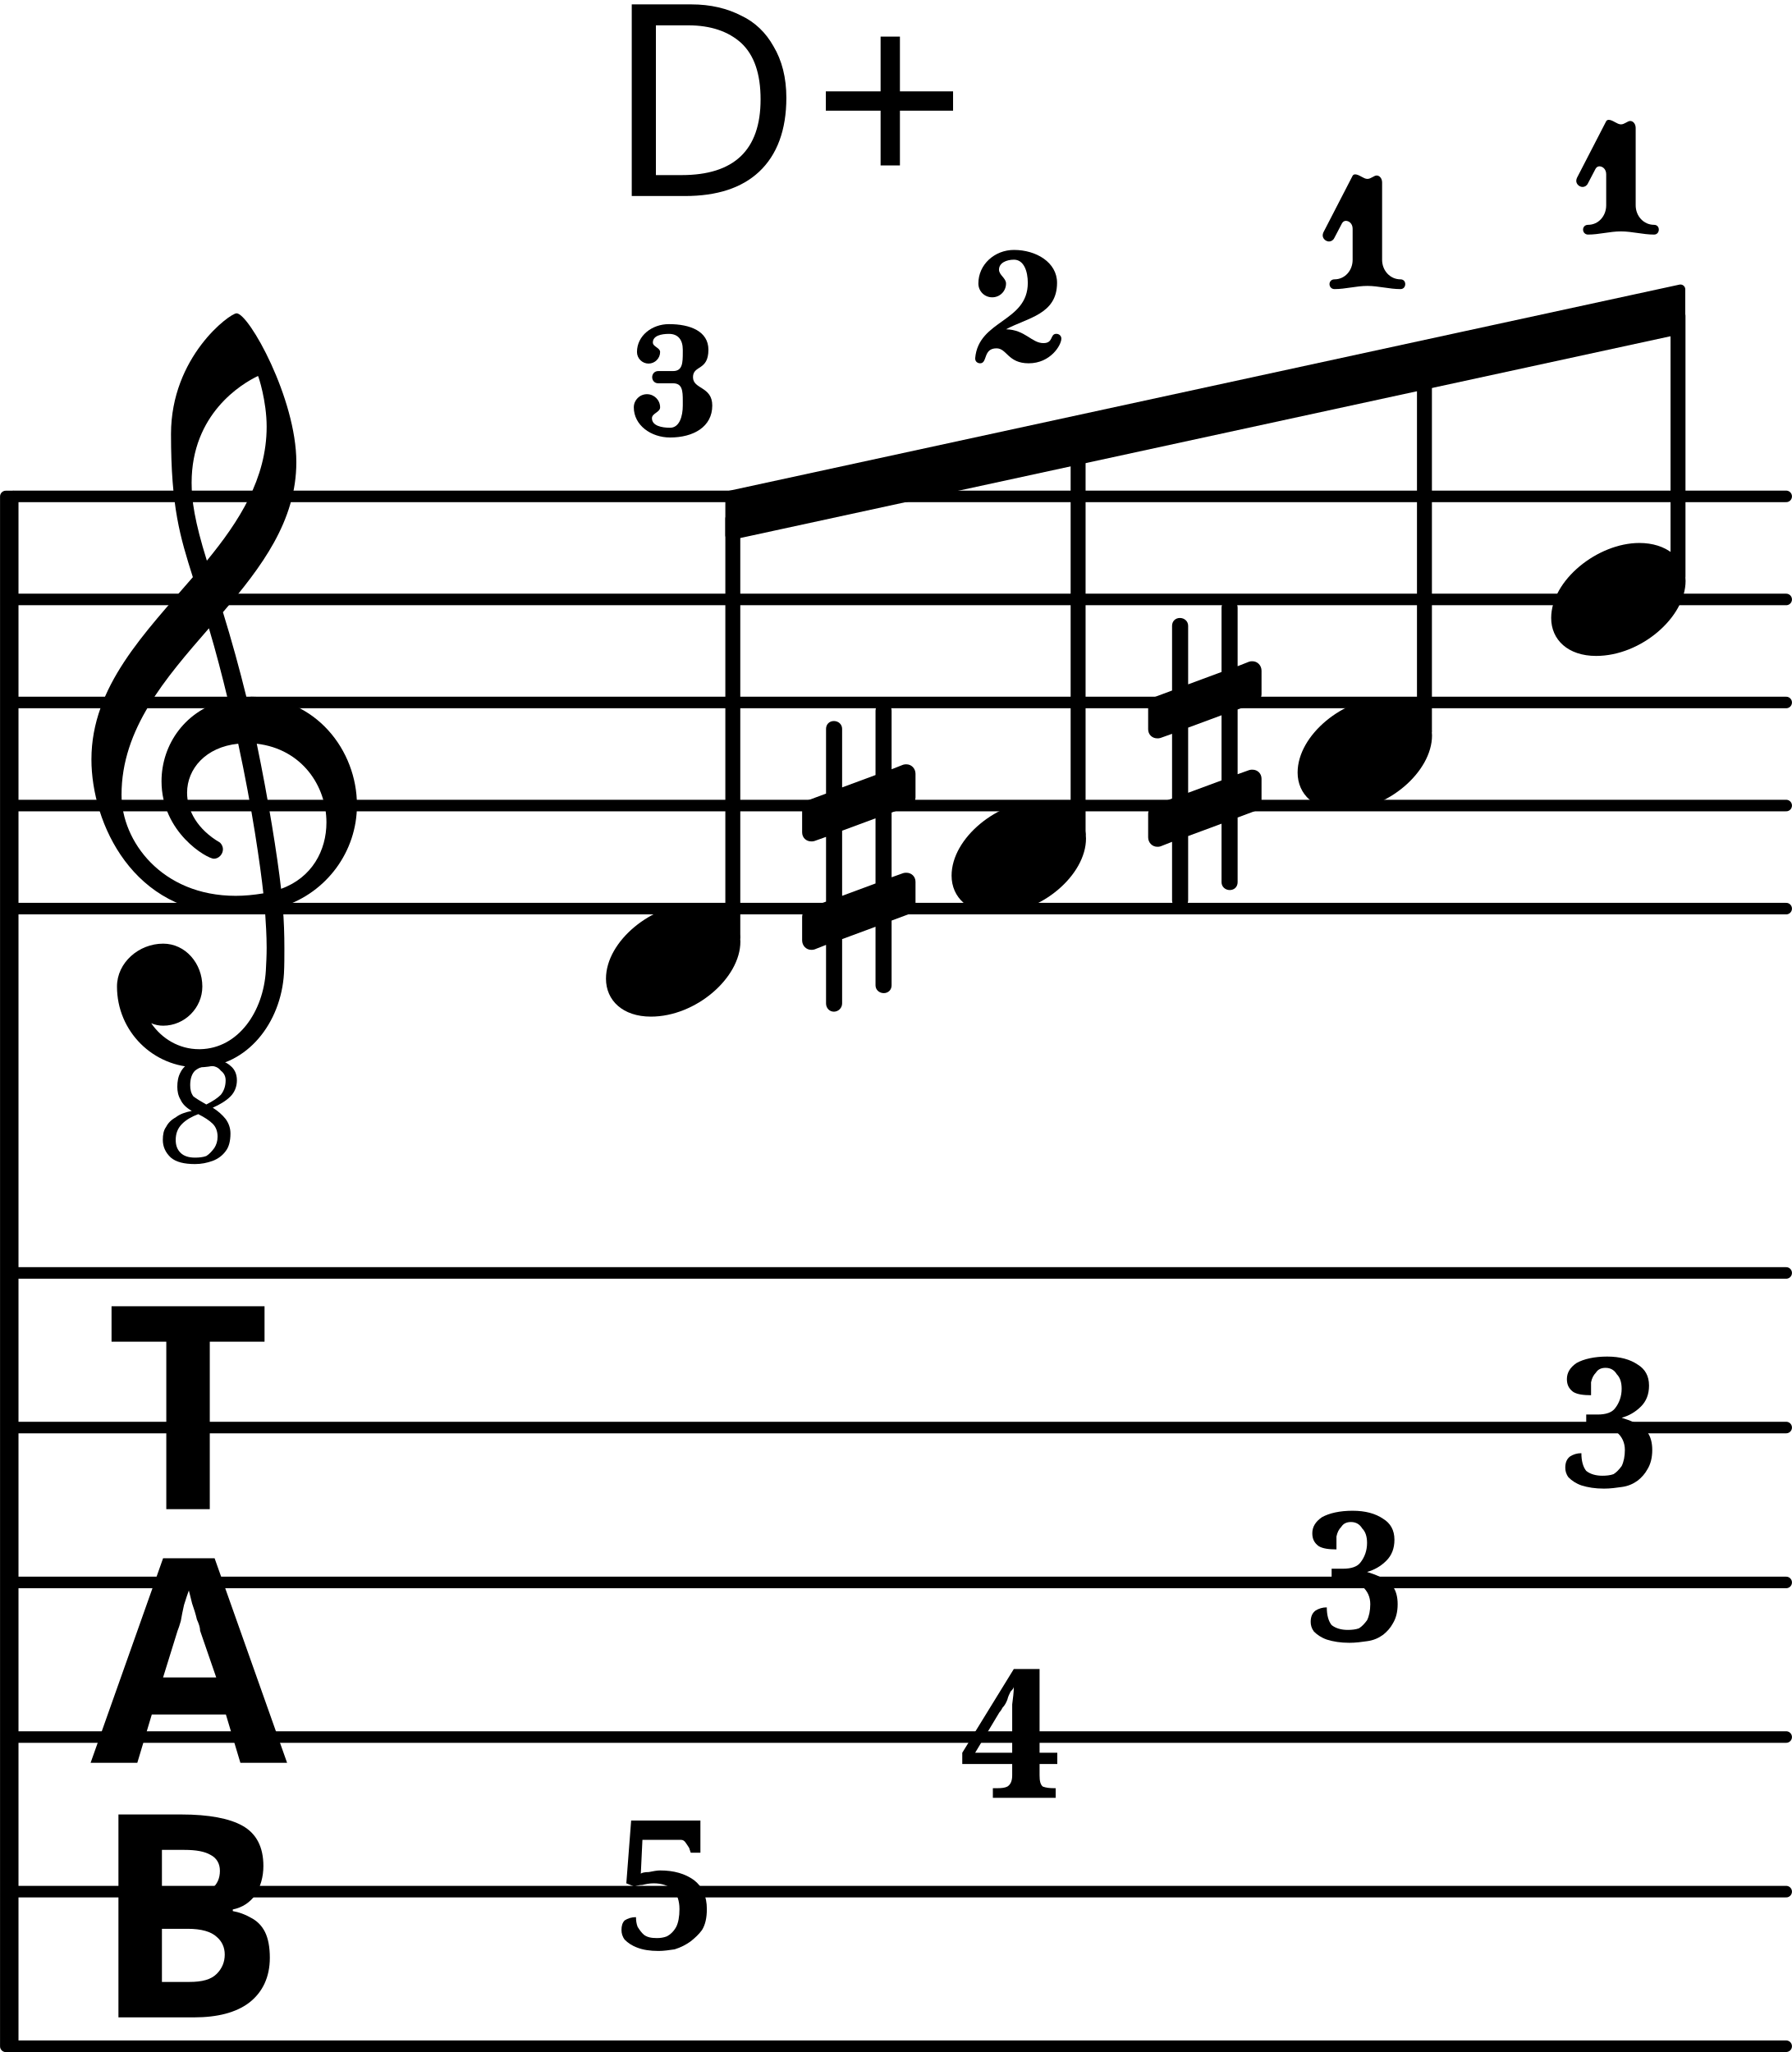
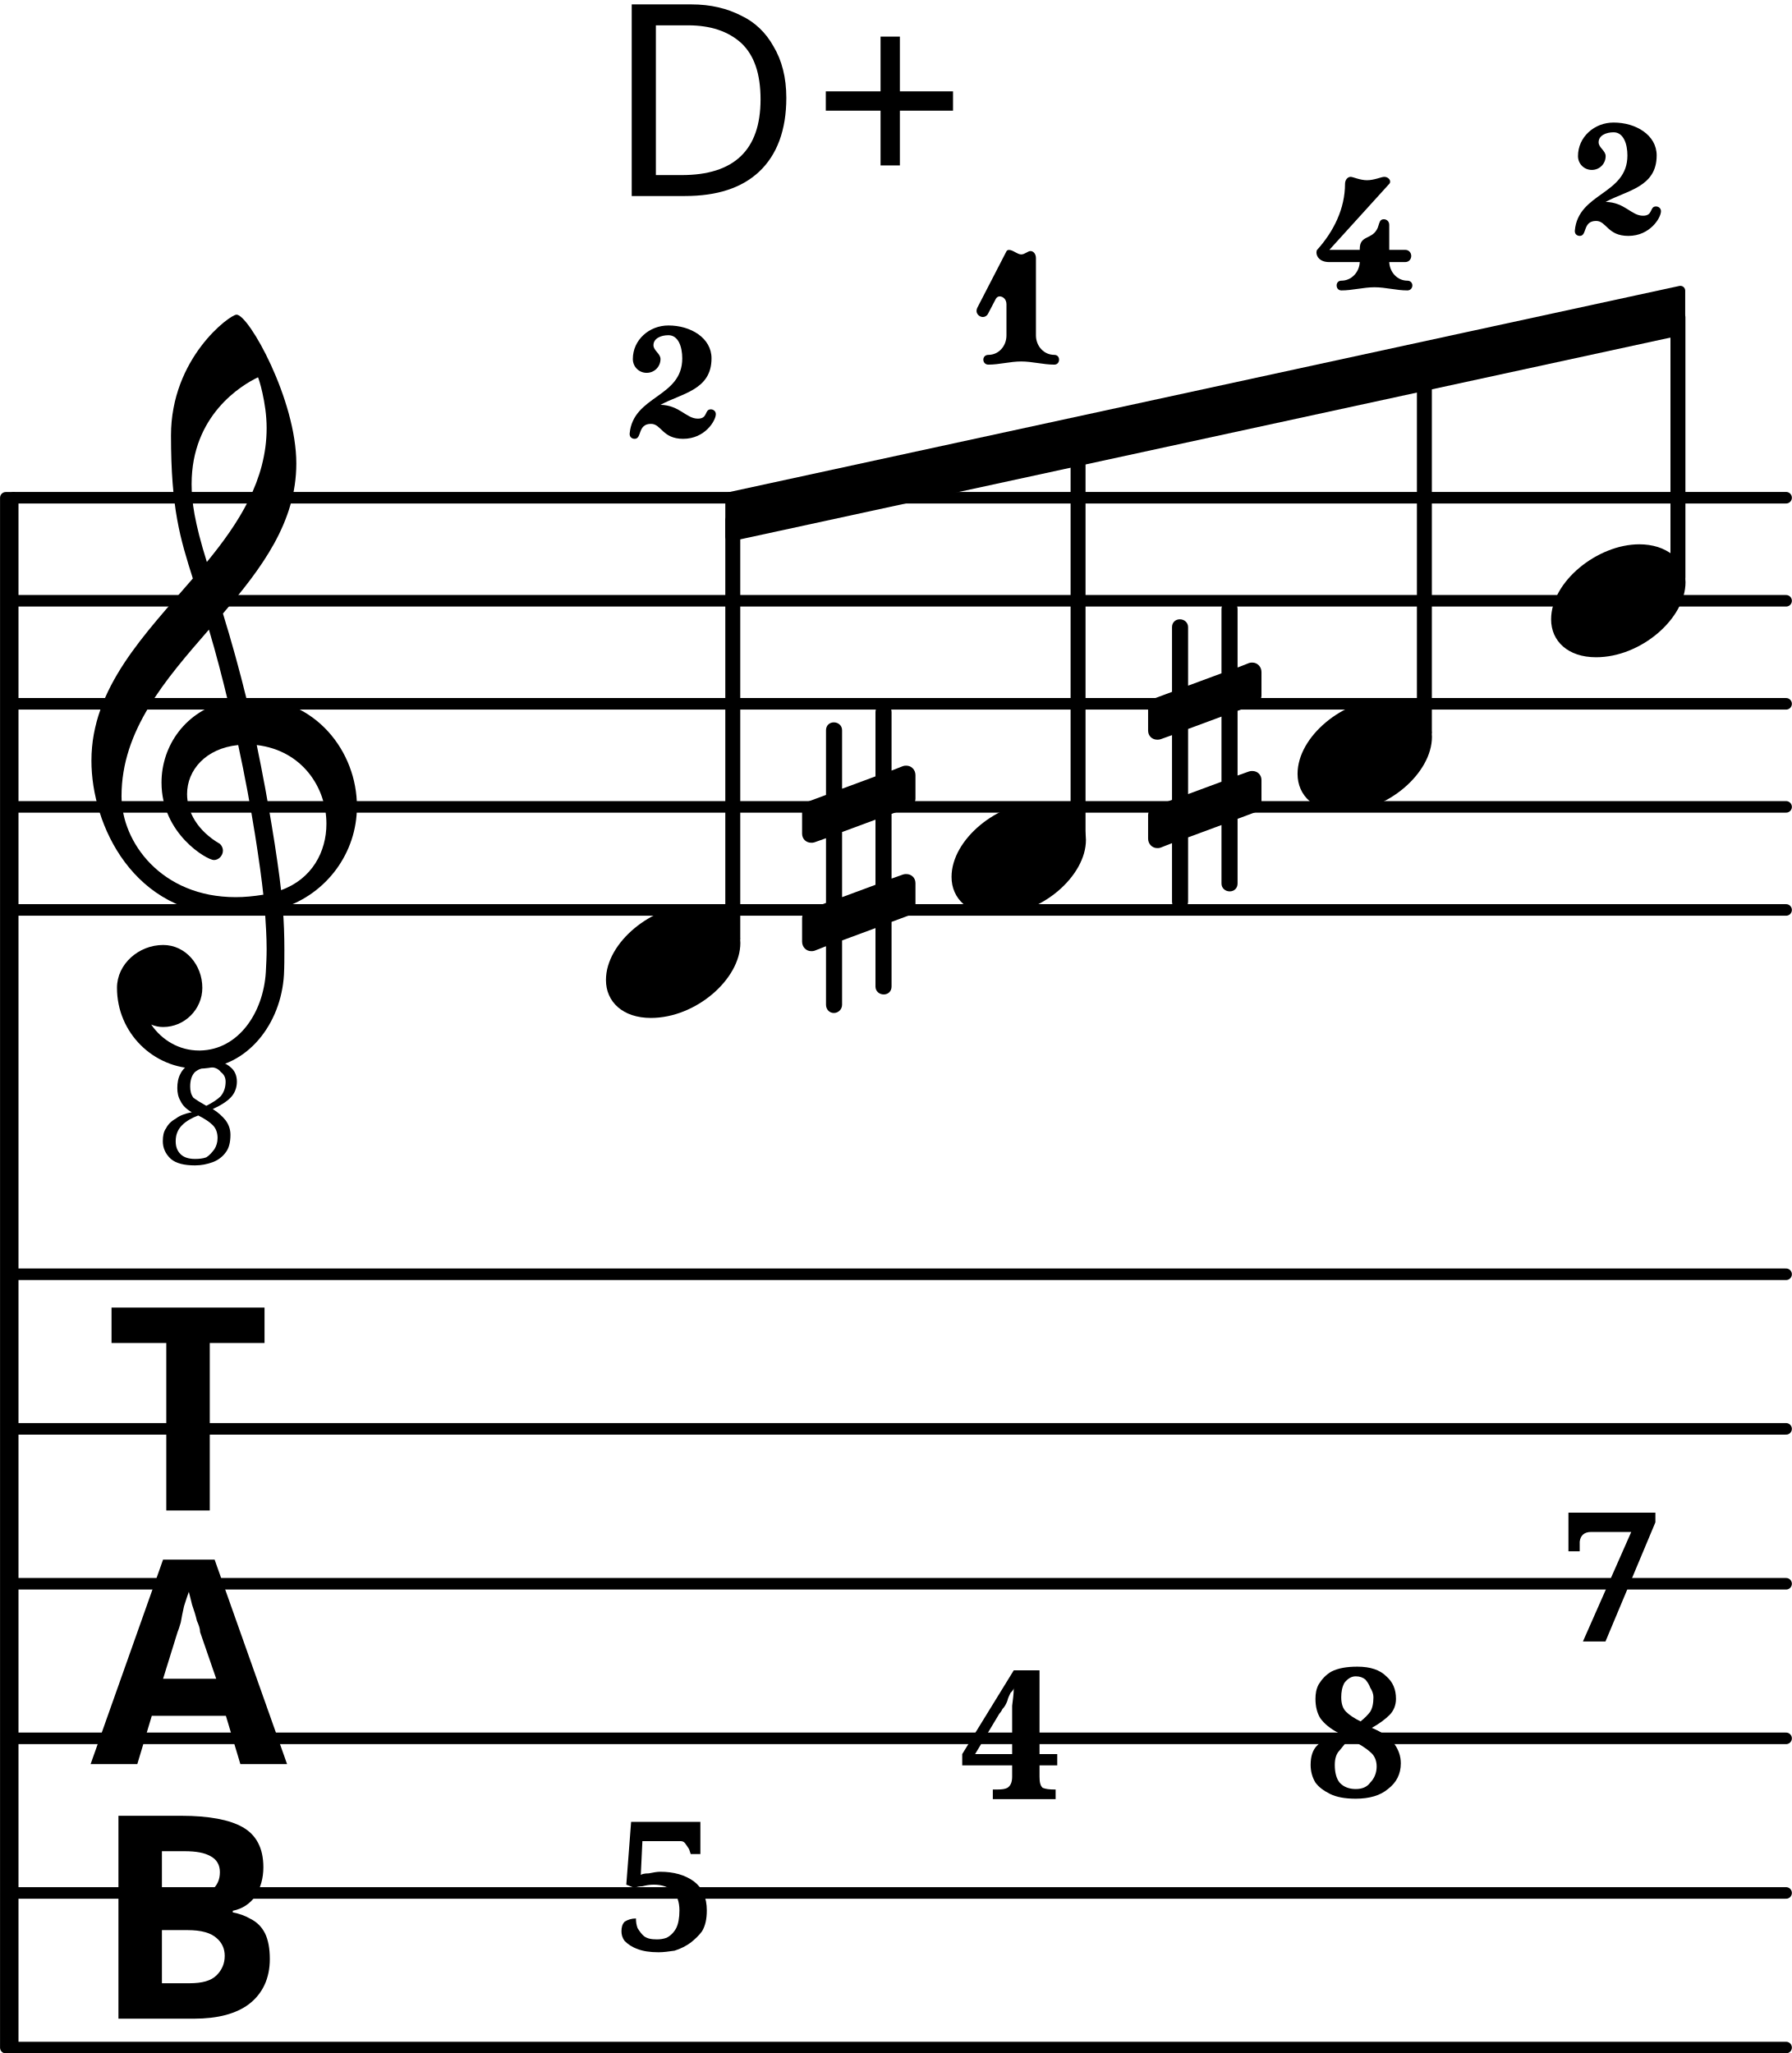
- <svg xmlns="http://www.w3.org/2000/svg" preserveAspectRatio="xMidYMid meet" viewBox="-0.079 -4.914 17.38 19.91">
+ <svg xmlns="http://www.w3.org/2000/svg" preserveAspectRatio="xMidYMid meet" viewBox="-0.079 -4.927 17.38 19.92">
  <g transform="translate(0, 3.902)">
    <line stroke-linejoin="round" stroke-linecap="round" stroke-width="0.112" stroke="currentColor" x1="0.056" y1="0" x2="17.25" y2="0" />
  </g>
  <g transform="translate(0, 2.902)">
    <line stroke-linejoin="round" stroke-linecap="round" stroke-width="0.112" stroke="currentColor" x1="0.056" y1="0" x2="17.25" y2="0" />
  </g>
  <g transform="translate(0, 1.902)">
    <line stroke-linejoin="round" stroke-linecap="round" stroke-width="0.112" stroke="currentColor" x1="0.056" y1="0" x2="17.25" y2="0" />
  </g>
  <g transform="translate(0, 0.9023)">
    <line stroke-linejoin="round" stroke-linecap="round" stroke-width="0.112" stroke="currentColor" x1="0.056" y1="0" x2="17.25" y2="0" />
  </g>
  <g transform="translate(0, -0.0977)">
    <line stroke-linejoin="round" stroke-linecap="round" stroke-width="0.112" stroke="currentColor" x1="0.056" y1="0" x2="17.25" y2="0" />
  </g>
  <g transform="translate(0, 14.94)">
    <line stroke-linejoin="round" stroke-linecap="round" stroke-width="0.112" stroke="currentColor" x1="0.056" y1="0" x2="17.25" y2="0" />
  </g>
  <g transform="translate(0, 13.44)">
    <line stroke-linejoin="round" stroke-linecap="round" stroke-width="0.112" stroke="currentColor" x1="0.056" y1="0" x2="17.25" y2="0" />
  </g>
  <g transform="translate(0, 11.94)">
    <line stroke-linejoin="round" stroke-linecap="round" stroke-width="0.112" stroke="currentColor" x1="0.056" y1="0" x2="17.25" y2="0" />
  </g>
  <g transform="translate(0, 10.44)">
    <line stroke-linejoin="round" stroke-linecap="round" stroke-width="0.112" stroke="currentColor" x1="0.056" y1="0" x2="17.25" y2="0" />
  </g>
  <g transform="translate(0, 8.937)">
    <line stroke-linejoin="round" stroke-linecap="round" stroke-width="0.112" stroke="currentColor" x1="0.056" y1="0" x2="17.25" y2="0" />
  </g>
  <g transform="translate(0, 7.437)">
    <line stroke-linejoin="round" stroke-linecap="round" stroke-width="0.112" stroke="currentColor" x1="0.056" y1="0" x2="17.25" y2="0" />
  </g>
  <g transform="translate(6.958, 0.0865)">
    <polygon stroke-linejoin="round" stroke-linecap="round" stroke-width="0.094" fill="currentColor" stroke="currentColor" points="9.266 -2.193 9.266 -1.807 0.047 0.193 0.047 -0.193" />
  </g>
-   <g transform="translate(5.8, -3.012)">
+   <g transform="translate(5.8, -3.025)">
    <text font-family="sans" font-size="2.616" text-anchor="start" fill="currentColor">
      <tspan>D</tspan>
    </text>
  </g>
-   <g transform="translate(7.808, -3.012)">
+   <g transform="translate(7.808, -3.025)">
    <text font-family="sans" font-size="2.616" text-anchor="start" fill="currentColor">
      <tspan>+</tspan>
    </text>
  </g>
  <g transform="translate(5.8, 4.402)">
    <path transform="scale(0.004, -0.004)" d="M0 -45c0 92 113 182 214 182c64 0 112 -36 112 -92c0 -88 -108 -182 -217 -182c-68 0 -109 39 -109 92z" fill="currentColor" />
  </g>
-   <g transform="translate(6.07, -0.6691)">
-     <path transform="scale(0.0022, -0.0022)" d="M261 266c0 -54 85 -40 85 -125c0 -94 -83 -141 -186 -141c-84 0 -160 54 -160 133c0 32 26 58 58 58s58 -26 58 -58c0 -22 -36 -26 -36 -48c0 -33 42 -42 80 -42c41 0 56 50 56 98v21c0 44 -2 77 -43 77h-65c-18 0 -27 14 -27 27s9 27 27 27h65c42 0 43 36 43 83v11 c0 43 -20 70 -61 70c-34 0 -71 -8 -71 -38c0 -19 32 -23 32 -42c0 -28 -23 -51 -51 -51s-51 23 -51 51c0 72 66 123 141 123c93 0 174 -31 174 -113c0 -94 -68 -67 -68 -121z" fill="currentColor" />
+   <g transform="translate(6.03, -0.6691)">
+     <path transform="scale(0.0022, -0.0022)" d="M94 66c-60 0 -39 -66 -72 -66c-11 0 -22 7 -22 21v2c15 169 232 158 232 332c0 50 -17 102 -61 102c-33 0 -66 -14 -66 -44c0 -24 31 -37 31 -61c0 -34 -27 -61 -61 -61s-61 27 -61 61c0 84 72 148 157 148c98 0 190 -55 190 -145c0 -140 -131 -154 -225 -205 c85 -2 113 -61 165 -61c45 0 28 41 57 41c11 0 22 -8 22 -21c0 -29 -48 -109 -144 -109c-92 0 -96 66 -142 66z" fill="currentColor" />
  </g>
  <g transform="translate(0.8, 2.902)">
    <path transform="scale(0.004, -0.004)" d="M265 -635h-5c-108 0 -196 87 -196 196c0 58 53 104 112 104c54 0 95 -48 95 -104c0 -52 -43 -95 -95 -95c-10 0 -20 2 -29 6c26 -38 68 -63 116 -63h3zM403 150c28 -135 50 -272 59 -352c75 27 110 93 110 161c0 88 -59 178 -169 191zM75 26c0 -112 97 -245 277 -245 c21 0 43 2 67 6c-7 65 -27 206 -61 363c-79 -8 -124 -61 -124 -119c0 -43 25 -89 80 -121c5 -5 7 -11 7 -16c0 -12 -10 -23 -22 -23c-16 0 -127 63 -127 188c0 89 58 175 161 198c-14 58 -29 116 -46 173c-106 -122 -212 -244 -212 -404zM354 1194c30 0 145 -207 145 -361 c0 -143 -85 -255 -178 -364c21 -68 40 -137 57 -206c4 0 8 1 12 1c156 0 256 -130 256 -263c0 -113 -74 -212 -180 -246c3 -34 4 -68 4 -102c0 -20 0 -40 -1 -60c-7 -120 -89 -225 -204 -228l1 44c93 2 153 92 159 190c1 19 2 37 2 56c0 30 -2 60 -4 90 c-28 -5 -54 -8 -79 -8c-240 0 -342 219 -342 375c0 177 130 307 246 442c-31 98 -53 170 -53 347c0 188 143 293 159 293zM427 919c0 62 -20 123 -21 123c-40 -19 -161 -92 -161 -259c0 -42 7 -93 37 -189c78 95 145 199 145 325z" fill="currentColor" />
  </g>
  <g transform="translate(1.485, 6.365)">
    <text font-family="serif" font-style="italic" font-size="1.386" text-anchor="start" fill="currentColor">
      <tspan>8</tspan>
    </text>
  </g>
  <g transform="translate(5.888, 14)">
    <text font-family="serif" font-weight="bold" font-size="1.746" text-anchor="start" fill="currentColor">
      <tspan>5</tspan>
    </text>
  </g>
  <g transform="translate(0.9406, 9.729)">
    <text font-family="sans" font-weight="bold" font-size="2.772" text-anchor="start" fill="currentColor">
      <tspan>T</tspan>
    </text>
  </g>
  <g transform="translate(0.8, 12.19)">
    <text font-family="sans" font-weight="bold" font-size="2.772" text-anchor="start" fill="currentColor">
      <tspan>A</tspan>
    </text>
  </g>
  <g transform="translate(0.8201, 14.66)">
    <text font-family="sans" font-weight="bold" font-size="2.772" text-anchor="start" fill="currentColor">
      <tspan>B</tspan>
    </text>
  </g>
  <g transform="translate(7.03, 1.902)">
    <rect x="-0.072" y="-1.831" width="0.145" height="4.152" ry="0.047" fill="currentColor" />
  </g>
  <g transform="translate(9.153, 3.402)">
    <path transform="scale(0.004, -0.004)" d="M0 -45c0 92 113 182 214 182c64 0 112 -36 112 -92c0 -88 -108 -182 -217 -182c-68 0 -109 39 -109 92z" fill="currentColor" />
  </g>
-   <g transform="translate(9.382, -1.389)">
-     <path transform="scale(0.0022, -0.0022)" d="M94 66c-60 0 -39 -66 -72 -66c-11 0 -22 7 -22 21v2c15 169 232 158 232 332c0 50 -17 102 -61 102c-33 0 -66 -14 -66 -44c0 -24 31 -37 31 -61c0 -34 -27 -61 -61 -61s-61 27 -61 61c0 84 72 148 157 148c98 0 190 -55 190 -145c0 -140 -131 -154 -225 -205 c85 -2 113 -61 165 -61c45 0 28 41 57 41c11 0 22 -8 22 -21c0 -29 -48 -109 -144 -109c-92 0 -96 66 -142 66z" fill="currentColor" />
+   <g transform="translate(9.402, -1.389)">
+     <path transform="scale(0.0022, -0.0022)" d="M194 486c16 0 29 15 41 15c13 0 24 -13 24 -31v-341c0 -47 35 -86 81 -86c14 0 21 -10 21 -21s-7 -22 -21 -22c-49 0 -97 14 -146 14s-96 -14 -145 -14c-14 0 -22 11 -22 22s8 21 22 21c46 0 80 39 80 86v137c0 23 -16 35 -30 35c-7 0 -13 -4 -17 -11l-34 -65 c-5 -10 -14 -15 -23 -15c-14 0 -28 12 -28 27c0 4 1 8 3 13l129 250c2 4 7 6 11 6c18 0 37 -20 54 -20z" fill="currentColor" />
  </g>
  <g transform="translate(9.241, 12.53)">
    <text font-family="serif" font-weight="bold" font-size="1.746" text-anchor="start" fill="currentColor">
      <tspan>4</tspan>
    </text>
  </g>
  <g transform="translate(10.38, 1.902)">
    <rect x="-0.072" y="-2.551" width="0.145" height="3.872" ry="0.047" fill="currentColor" />
  </g>
  <g transform="translate(7.703, 3.402)">
    <path transform="scale(0.004, -0.004)" d="M0 117c0 9 6 18 15 21l43 16v157c0 11 8 19 19 19s20 -8 20 -19v-142l81 30v156c0 11 9 20 20 20s19 -9 19 -20v-142l28 11c3 1 5 1 8 1c12 0 22 -10 22 -23v-57c0 -9 -6 -18 -15 -21l-43 -16v-157l28 10c3 1 5 1 8 1c12 0 22 -9 22 -22v-57c0 -9 -6 -18 -15 -21l-43 -16 v-157c0 -11 -8 -19 -19 -19s-20 8 -20 19v142l-81 -30v-156c0 -11 -9 -20 -20 -20s-19 9 -19 20v142l-28 -11c-3 -1 -5 -1 -8 -1c-12 0 -22 10 -22 23v57c0 9 6 18 15 21l43 16v157l-28 -10c-3 -1 -5 -1 -8 -1c-12 0 -22 9 -22 22v57zM178 94l-81 -30v-158l81 30v158z" fill="currentColor" />
  </g>
  <g transform="translate(12.51, 2.402)">
    <path transform="scale(0.004, -0.004)" d="M0 -45c0 92 113 182 214 182c64 0 112 -36 112 -92c0 -88 -108 -182 -217 -182c-68 0 -109 39 -109 92z" fill="currentColor" />
  </g>
-   <g transform="translate(12.76, -2.109)">
-     <path transform="scale(0.0022, -0.0022)" d="M194 486c16 0 29 15 41 15c13 0 24 -13 24 -31v-341c0 -47 35 -86 81 -86c14 0 21 -10 21 -21s-7 -22 -21 -22c-49 0 -97 14 -146 14s-96 -14 -145 -14c-14 0 -22 11 -22 22s8 21 22 21c46 0 80 39 80 86v137c0 23 -16 35 -30 35c-7 0 -13 -4 -17 -11l-34 -65 c-5 -10 -14 -15 -23 -15c-14 0 -28 12 -28 27c0 4 1 8 3 13l129 250c2 4 7 6 11 6c18 0 37 -20 54 -20z" fill="currentColor" />
+   <g transform="translate(12.7, -2.109)">
+     <path transform="scale(0.0022, -0.0022)" d="M148 501c10 0 41 -15 72 -15c32 0 63 15 76 15c15 0 26 -11 26 -21c0 -4 -1 -7 -4 -10l-264 -291h134v4c0 60 50 41 75 85c7 11 8 24 14 36c3 7 10 10 17 10c11 0 24 -8 24 -25v-110h70c18 0 27 -14 27 -27s-9 -27 -27 -27h-70c2 -45 36 -82 80 -82c14 0 22 -10 22 -21 s-8 -22 -22 -22c-49 0 -96 14 -145 14s-97 -14 -146 -14c-14 0 -21 11 -21 22s7 21 21 21c44 0 79 37 81 82h-134c-43 0 -57 25 -57 42c0 5 1 10 3 12c73 81 123 182 123 291c0 17 11 31 25 31z" fill="currentColor" />
  </g>
-   <g transform="translate(12.59, 11.01)">
+   <g transform="translate(12.59, 12.51)">
    <text font-family="serif" font-weight="bold" font-size="1.746" text-anchor="start" fill="currentColor">
-       <tspan>3</tspan>
+       <tspan>8</tspan>
    </text>
  </g>
  <g transform="translate(13.74, 1.902)">
    <rect x="-0.072" y="-3.271" width="0.145" height="3.592" ry="0.047" fill="currentColor" />
  </g>
  <g transform="translate(11.06, 2.402)">
    <path transform="scale(0.004, -0.004)" d="M0 117c0 9 6 18 15 21l43 16v157c0 11 8 19 19 19s20 -8 20 -19v-142l81 30v156c0 11 9 20 20 20s19 -9 19 -20v-142l28 11c3 1 5 1 8 1c12 0 22 -10 22 -23v-57c0 -9 -6 -18 -15 -21l-43 -16v-157l28 10c3 1 5 1 8 1c12 0 22 -9 22 -22v-57c0 -9 -6 -18 -15 -21l-43 -16 v-157c0 -11 -8 -19 -19 -19s-20 8 -20 19v142l-81 -30v-156c0 -11 -9 -20 -20 -20s-19 9 -19 20v142l-28 -11c-3 -1 -5 -1 -8 -1c-12 0 -22 10 -22 23v57c0 9 6 18 15 21l43 16v157l-28 -10c-3 -1 -5 -1 -8 -1c-12 0 -22 9 -22 22v57zM178 94l-81 -30v-158l81 30v158z" fill="currentColor" />
  </g>
  <g transform="translate(14.97, 0.9023)">
    <path transform="scale(0.004, -0.004)" d="M0 -45c0 92 113 182 214 182c64 0 112 -36 112 -92c0 -88 -108 -182 -217 -182c-68 0 -109 39 -109 92z" fill="currentColor" />
  </g>
-   <g transform="translate(15.22, -2.638)">
-     <path transform="scale(0.0022, -0.0022)" d="M194 486c16 0 29 15 41 15c13 0 24 -13 24 -31v-341c0 -47 35 -86 81 -86c14 0 21 -10 21 -21s-7 -22 -21 -22c-49 0 -97 14 -146 14s-96 -14 -145 -14c-14 0 -22 11 -22 22s8 21 22 21c46 0 80 39 80 86v137c0 23 -16 35 -30 35c-7 0 -13 -4 -17 -11l-34 -65 c-5 -10 -14 -15 -23 -15c-14 0 -28 12 -28 27c0 4 1 8 3 13l129 250c2 4 7 6 11 6c18 0 37 -20 54 -20z" fill="currentColor" />
+   <g transform="translate(15.2, -2.638)">
+     <path transform="scale(0.0022, -0.0022)" d="M94 66c-60 0 -39 -66 -72 -66c-11 0 -22 7 -22 21v2c15 169 232 158 232 332c0 50 -17 102 -61 102c-33 0 -66 -14 -66 -44c0 -24 31 -37 31 -61c0 -34 -27 -61 -61 -61s-61 27 -61 61c0 84 72 148 157 148c98 0 190 -55 190 -145c0 -140 -131 -154 -225 -205 c85 -2 113 -61 165 -61c45 0 28 41 57 41c11 0 22 -8 22 -21c0 -29 -48 -109 -144 -109c-92 0 -96 66 -142 66z" fill="currentColor" />
  </g>
-   <g transform="translate(15.06, 9.514)">
+   <g transform="translate(15.06, 11)">
    <text font-family="serif" font-weight="bold" font-size="1.746" text-anchor="start" fill="currentColor">
-       <tspan>3</tspan>
+       <tspan>7</tspan>
    </text>
  </g>
  <g transform="translate(16.2, 1.902)">
    <rect x="-0.072" y="-3.8" width="0.145" height="2.621" ry="0.047" fill="currentColor" />
  </g>
  <g transform="translate(-0.0786, 7.42)">
    <rect x="0" y="-7.573" width="0.179" height="15.15" ry="0.056" fill="currentColor" />
  </g>
</svg>
